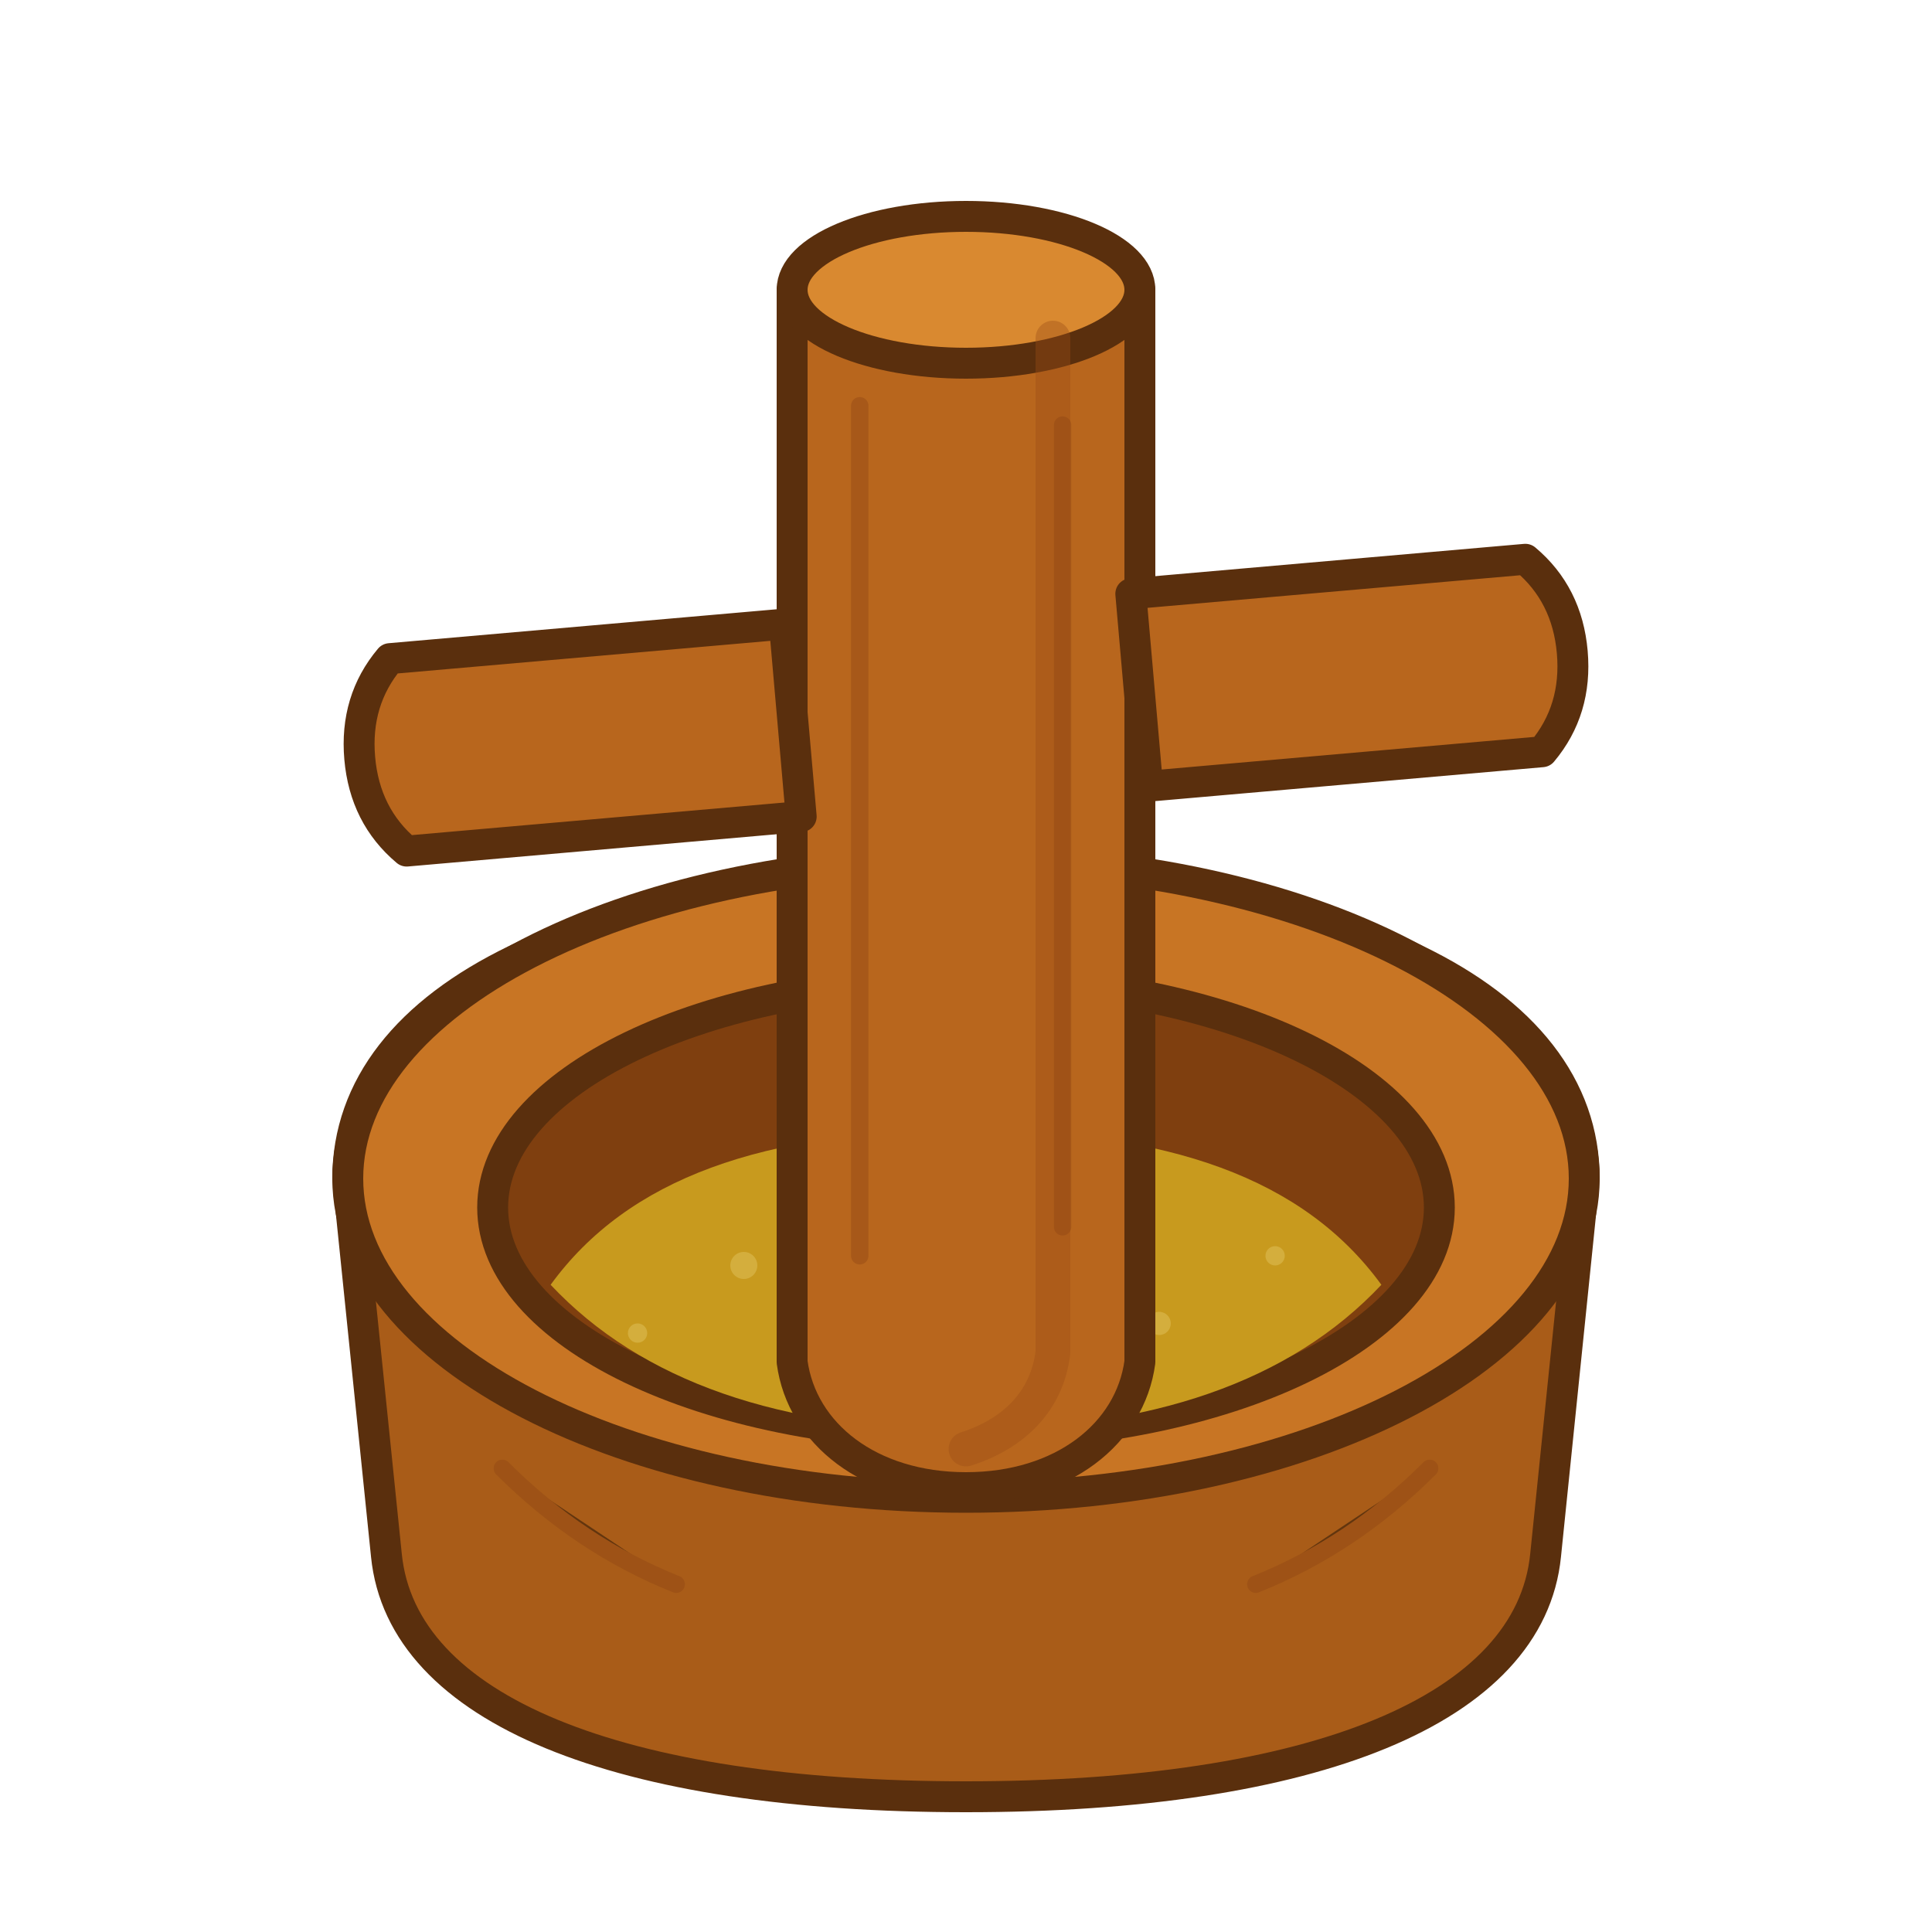
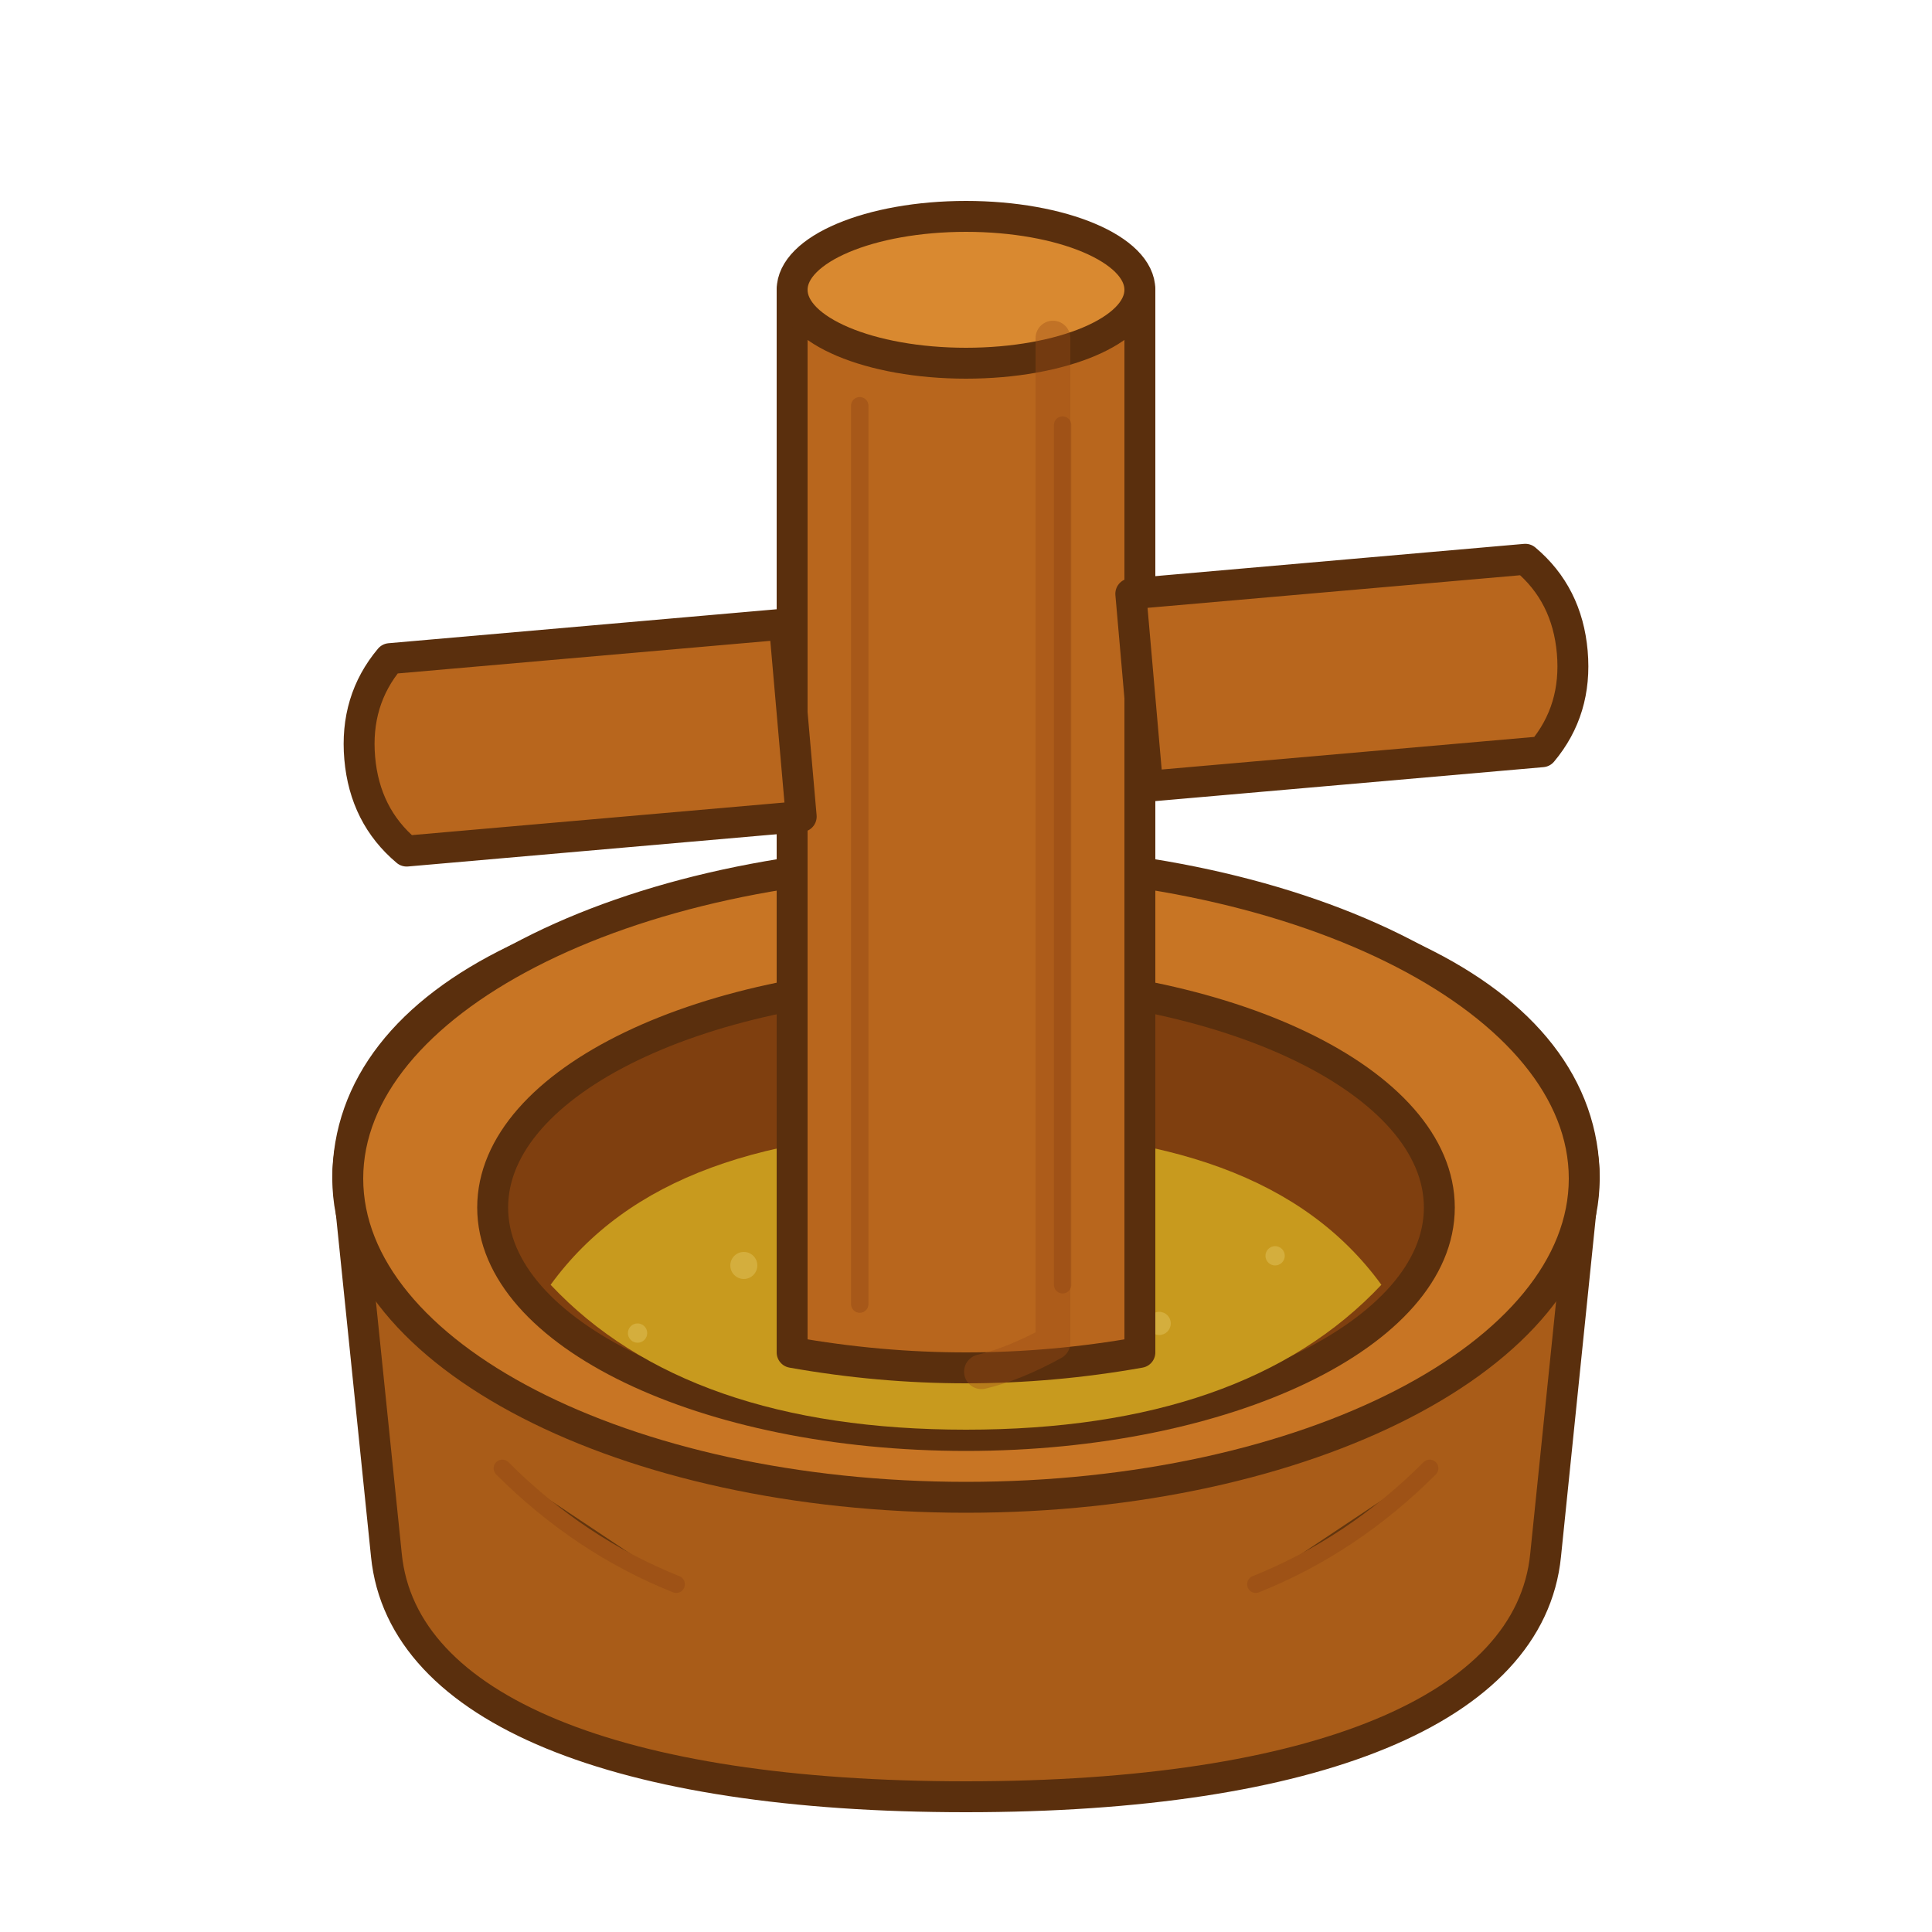
<svg xmlns="http://www.w3.org/2000/svg" width="1000" height="1000" viewBox="0 0 1000 1000" role="img" aria-labelledby="title desc">
  <g stroke="#5a2f0d" stroke-width="16" stroke-linejoin="round" stroke-linecap="round">
    <path d="       M 180 610       C 180 515 305 455 500 455       C 695 455 820 515 820 610       L 800 805       C 792 885 680 930 500 930       C 320 930 208 885 200 805       Z" fill="#a95c18" />
    <ellipse cx="500" cy="610" rx="320" ry="165" fill="#c87524" />
    <ellipse cx="500" cy="625" rx="245" ry="118" fill="#7f3f0f" />
    <path d="       M 285 665       C 325 610 395 585 500 585       C 605 585 675 610 715 665       C 668 715 596 740 500 740       C 404 740 332 715 285 665       Z" fill="#c89a1e" stroke="none" />
    <g fill="#d8b447" stroke="none" opacity="0.75">
      <circle cx="385" cy="655" r="7" />
      <circle cx="430" cy="690" r="6" />
      <circle cx="545" cy="650" r="7" />
      <circle cx="600" cy="685" r="6" />
      <circle cx="660" cy="650" r="5" />
      <circle cx="330" cy="690" r="5" />
    </g>
-     <path d="       M 410 150       C 425 125 575 125 590 150       L 590 705       C 585 742 550 770 500 770       C 450 770 415 742 410 705       Z" fill="#b8661d" />
+     <path d="       M 410 150       C 425 125 575 125 590 150       L 590 700       Q 500 716 410 700       Z" fill="#b8661d" />
    <ellipse cx="500" cy="150" rx="90" ry="38" fill="#d98930" />
-     <path d="M 545 175 L 545 700 C 542 725 525 742 500 750" fill="none" stroke="#9a4d15" stroke-width="18" opacity="0.38" />
+     <path d="M 545 175 L 545 695 Q 525 706 508 710" fill="none" stroke="#9a4d15" stroke-width="18" opacity="0.38" />
    <g transform="rotate(-5 500 365)">
      <path d="         M 205 315         Q 185 335 185 365         Q 185 395 205 415         L 410 415         L 410 315         Z" fill="#b8661d" />
      <path d="         M 590 315         L 795 315         Q 815 335 815 365         Q 815 395 795 415         L 590 415         Z" fill="#b8661d" />
    </g>
    <g stroke="#8f4612" stroke-width="9" opacity="0.42">
-       <path d="M 445 210 L 445 650" />
-       <path d="M 550 220 L 550 635" />
+       <path d="M 445 210 L 445 675" />
+       <path d="M 550 220 L 550 665" />
      <path d="M 260 760 Q 300 800 350 820" />
      <path d="M 650 820 Q 700 800 740 760" />
    </g>
  </g>
</svg>
